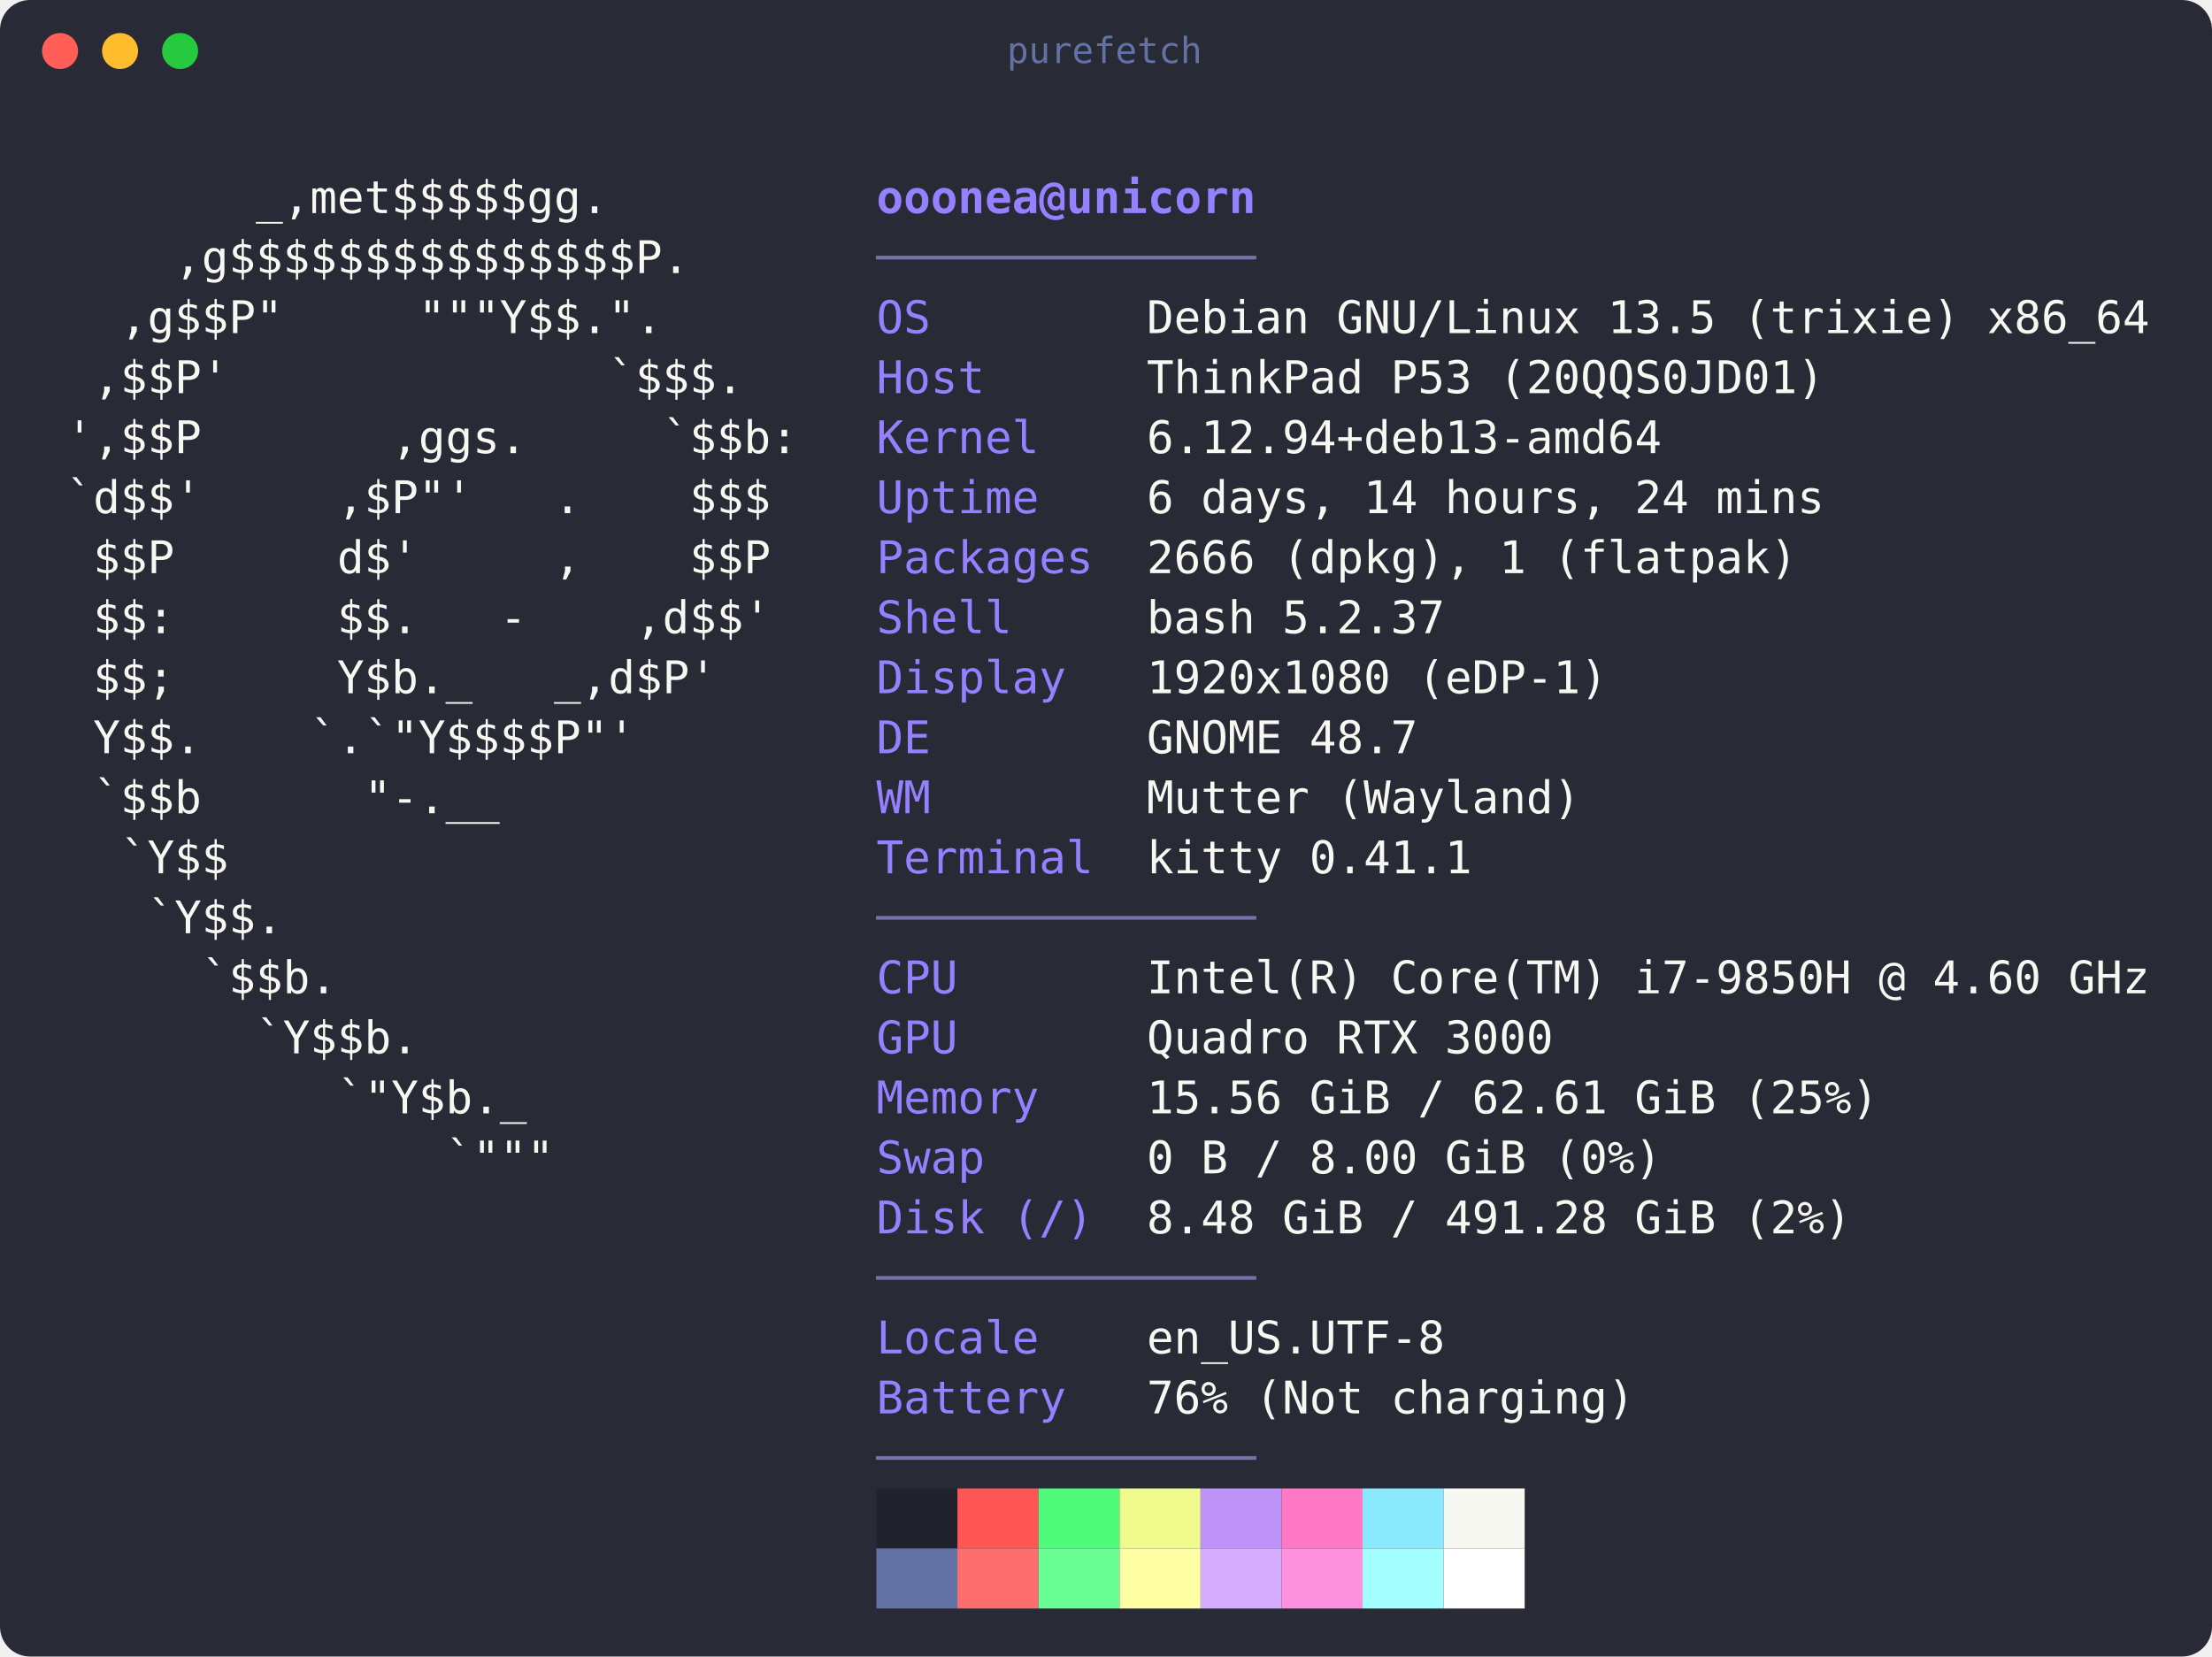
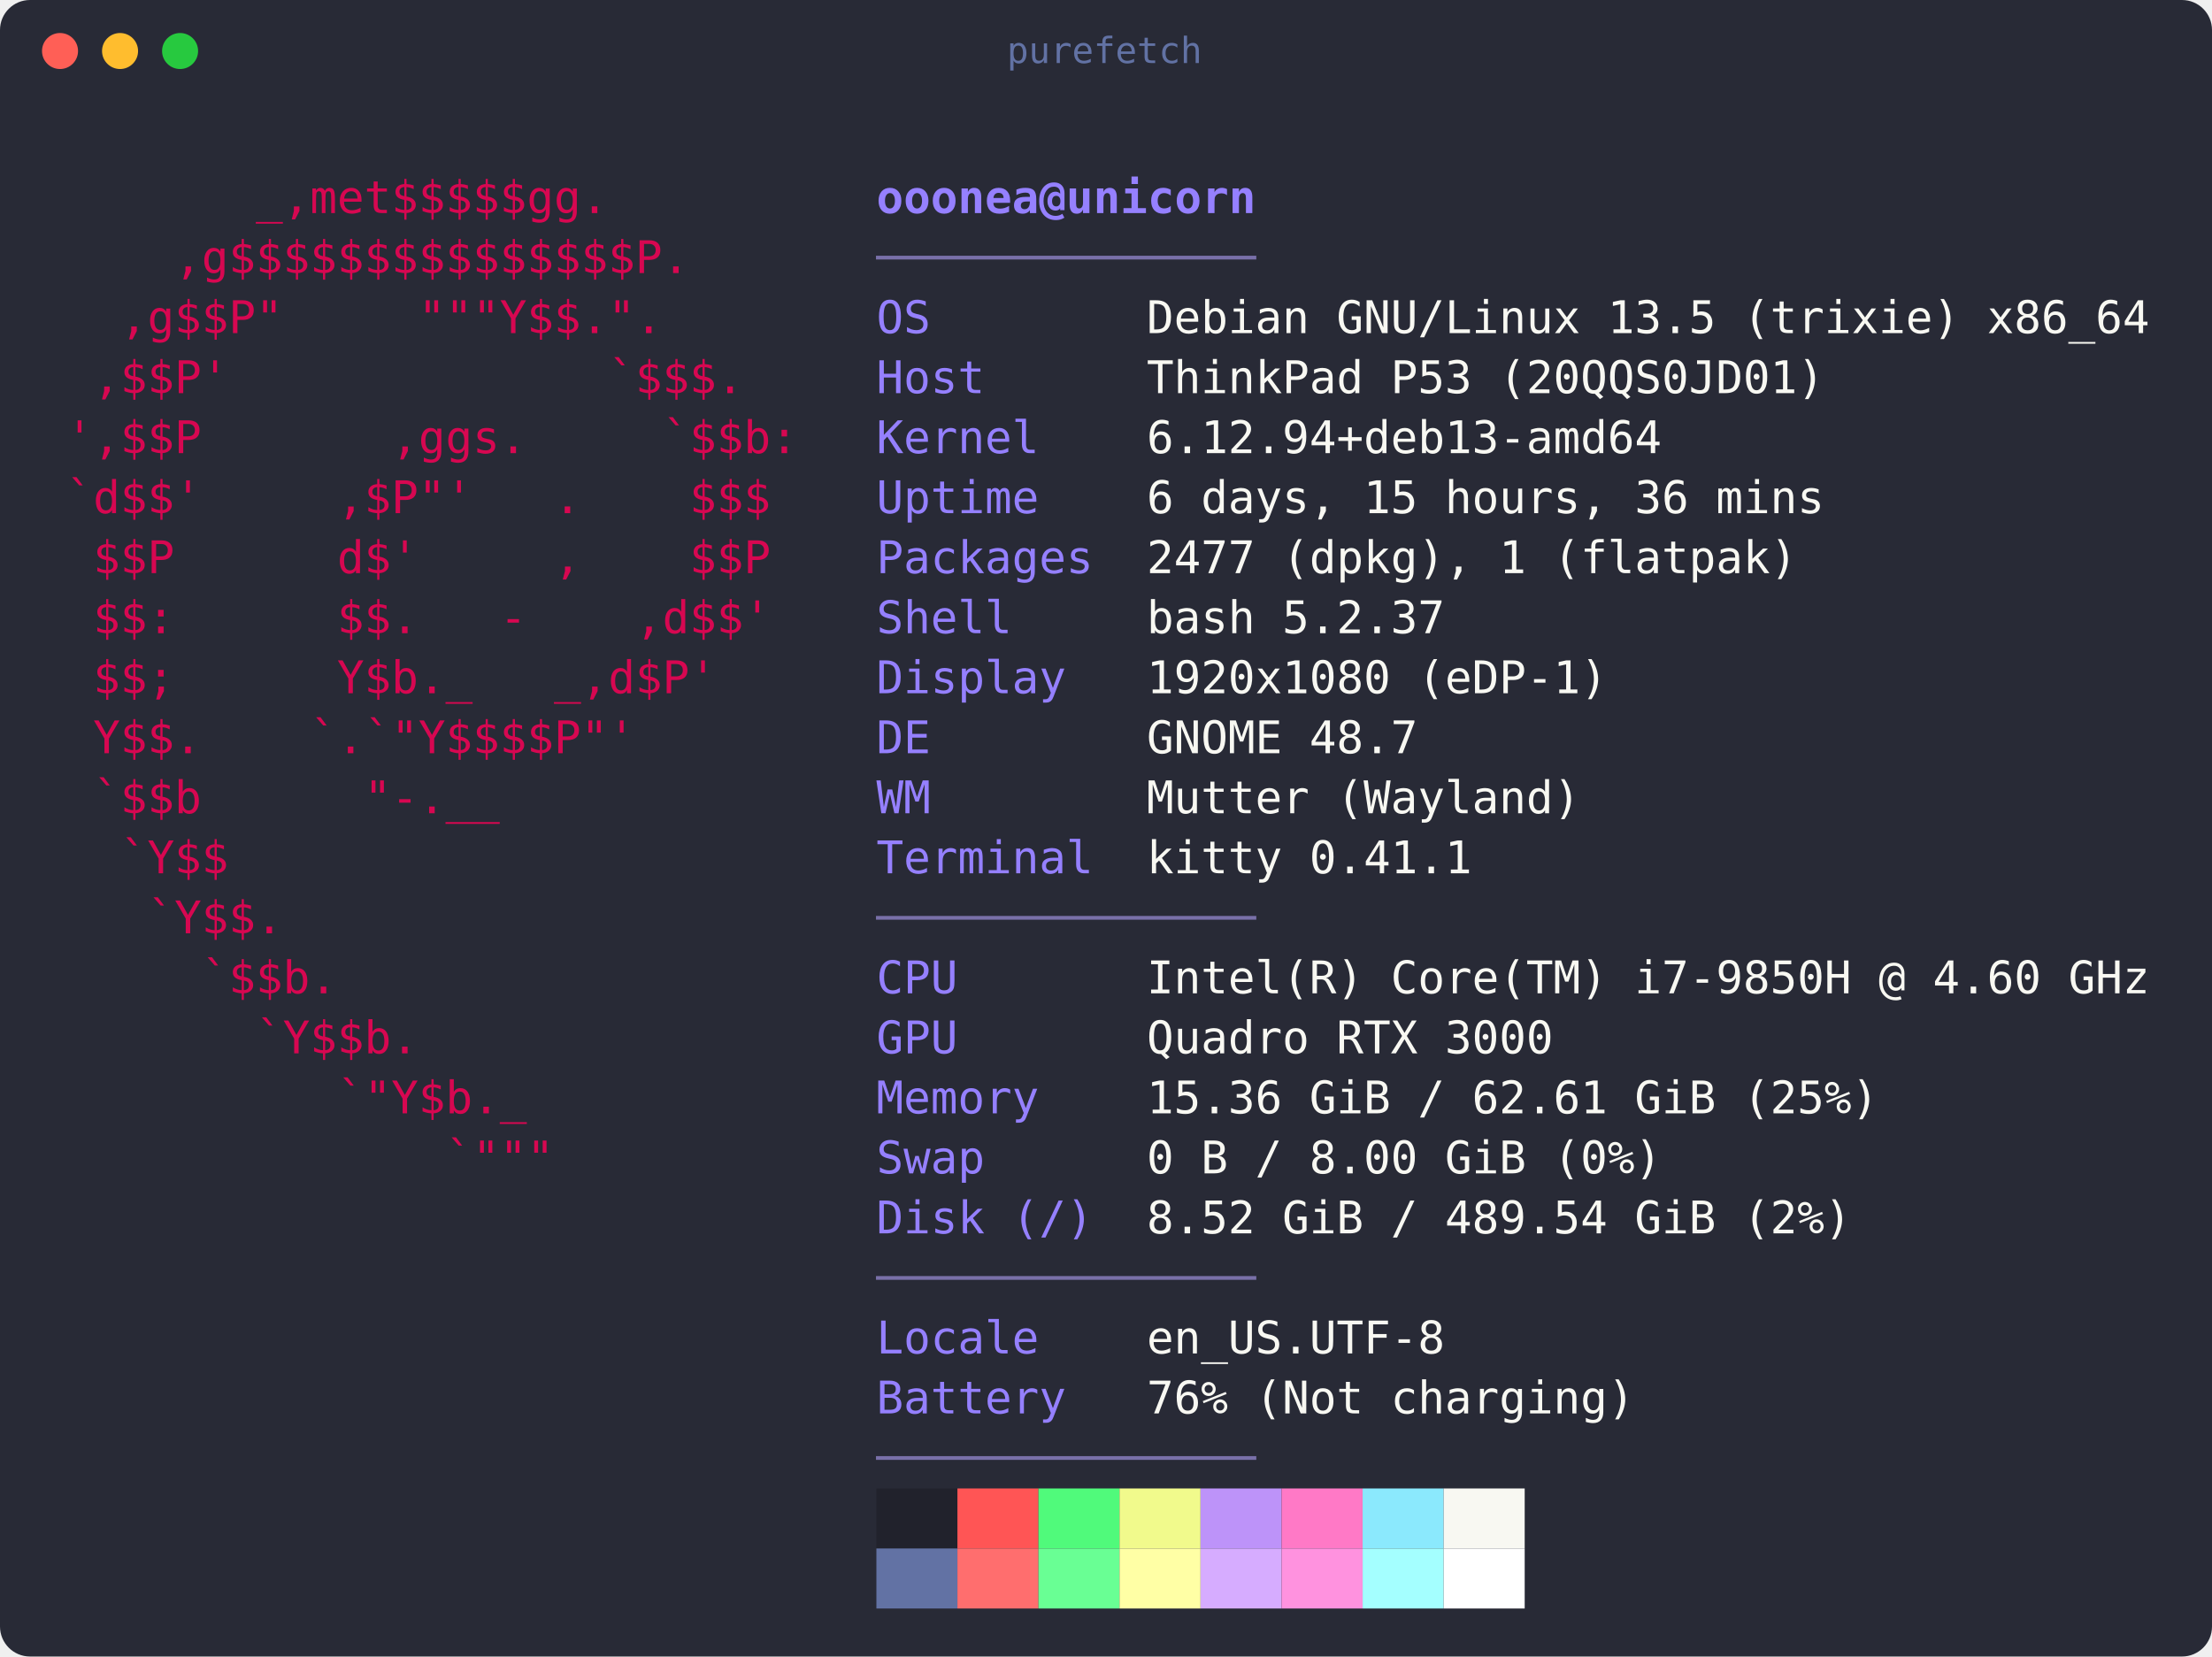
<svg xmlns="http://www.w3.org/2000/svg" width="737" height="552" viewBox="0 0 737 552" font-family="ui-monospace, 'DejaVu Sans Mono', 'JetBrains Mono', monospace" font-size="15">
  <rect width="737" height="552" rx="10" fill="#282a36" />
  <circle cx="20" cy="17" r="6" fill="#ff5f56" />
  <circle cx="40" cy="17" r="6" fill="#ffbd2e" />
  <circle cx="60" cy="17" r="6" fill="#27c93f" />
  <text x="368" y="21" fill="#6272a4" text-anchor="middle" font-size="12">purefetch</text>
-   <text x="22.0" y="71.0" fill="#f8f8f2" xml:space="preserve">       _,met$$$$$gg.</text>
+   <text x="22.0" y="71.0" fill="#d70751" xml:space="preserve">       _,met$$$$$gg.</text>
  <text x="292.0" y="71.0" fill="#9580ff" xml:space="preserve" font-weight="bold">ooonea@unicorn</text>
-   <text x="22.0" y="91.0" fill="#f8f8f2" xml:space="preserve">    ,g$$$$$$$$$$$$$$$P.</text>
+   <text x="22.0" y="91.0" fill="#d70751" xml:space="preserve">    ,g$$$$$$$$$$$$$$$P.</text>
  <text x="292.0" y="91.0" fill="#7970a9" xml:space="preserve">──────────────</text>
-   <text x="22.0" y="111.0" fill="#f8f8f2" xml:space="preserve">  ,g$$P"     """Y$$.".</text>
+   <text x="22.0" y="111.0" fill="#d70751" xml:space="preserve">  ,g$$P"     """Y$$.".</text>
  <text x="292.0" y="111.0" fill="#9580ff" xml:space="preserve">OS      </text>
  <text x="364.0" y="111.0" fill="#f8f8f2" xml:space="preserve">  Debian GNU/Linux 13.5 (trixie) x86_64</text>
-   <text x="22.0" y="131.0" fill="#f8f8f2" xml:space="preserve"> ,$$P'              `$$$.</text>
+   <text x="22.0" y="131.0" fill="#d70751" xml:space="preserve"> ,$$P'              `$$$.</text>
  <text x="292.0" y="131.0" fill="#9580ff" xml:space="preserve">Host    </text>
  <text x="364.0" y="131.0" fill="#f8f8f2" xml:space="preserve">  ThinkPad P53 (20QQS0JD01)</text>
-   <text x="22.0" y="151.0" fill="#f8f8f2" xml:space="preserve">',$$P       ,ggs.     `$$b:</text>
+   <text x="22.0" y="151.0" fill="#d70751" xml:space="preserve">',$$P       ,ggs.     `$$b:</text>
  <text x="292.0" y="151.0" fill="#9580ff" xml:space="preserve">Kernel  </text>
  <text x="364.0" y="151.0" fill="#f8f8f2" xml:space="preserve">  6.12.94+deb13-amd64</text>
-   <text x="22.0" y="171.0" fill="#f8f8f2" xml:space="preserve">`d$$'     ,$P"'   .    $$$</text>
+   <text x="22.0" y="171.0" fill="#d70751" xml:space="preserve">`d$$'     ,$P"'   .    $$$</text>
  <text x="292.0" y="171.0" fill="#9580ff" xml:space="preserve">Uptime  </text>
-   <text x="364.0" y="171.0" fill="#f8f8f2" xml:space="preserve">  6 days, 14 hours, 24 mins</text>
-   <text x="22.0" y="191.0" fill="#f8f8f2" xml:space="preserve"> $$P      d$'     ,    $$P</text>
+   <text x="364.0" y="171.0" fill="#f8f8f2" xml:space="preserve">  6 days, 15 hours, 36 mins</text>
+   <text x="22.0" y="191.0" fill="#d70751" xml:space="preserve"> $$P      d$'     ,    $$P</text>
  <text x="292.0" y="191.0" fill="#9580ff" xml:space="preserve">Packages</text>
-   <text x="364.0" y="191.0" fill="#f8f8f2" xml:space="preserve">  2666 (dpkg), 1 (flatpak)</text>
-   <text x="22.0" y="211.0" fill="#f8f8f2" xml:space="preserve"> $$:      $$.   -    ,d$$'</text>
+   <text x="364.0" y="191.0" fill="#f8f8f2" xml:space="preserve">  2477 (dpkg), 1 (flatpak)</text>
+   <text x="22.0" y="211.0" fill="#d70751" xml:space="preserve"> $$:      $$.   -    ,d$$'</text>
  <text x="292.0" y="211.0" fill="#9580ff" xml:space="preserve">Shell   </text>
  <text x="364.0" y="211.0" fill="#f8f8f2" xml:space="preserve">  bash 5.2.37</text>
-   <text x="22.0" y="231.0" fill="#f8f8f2" xml:space="preserve"> $$;      Y$b._   _,d$P'</text>
+   <text x="22.0" y="231.0" fill="#d70751" xml:space="preserve"> $$;      Y$b._   _,d$P'</text>
  <text x="292.0" y="231.0" fill="#9580ff" xml:space="preserve">Display </text>
  <text x="364.0" y="231.0" fill="#f8f8f2" xml:space="preserve">  1920x1080 (eDP-1)</text>
-   <text x="22.0" y="251.0" fill="#f8f8f2" xml:space="preserve"> Y$$.    `.`"Y$$$$P"'</text>
+   <text x="22.0" y="251.0" fill="#d70751" xml:space="preserve"> Y$$.    `.`"Y$$$$P"'</text>
  <text x="292.0" y="251.0" fill="#9580ff" xml:space="preserve">DE      </text>
  <text x="364.0" y="251.0" fill="#f8f8f2" xml:space="preserve">  GNOME 48.7</text>
-   <text x="22.0" y="271.0" fill="#f8f8f2" xml:space="preserve"> `$$b      "-.__</text>
+   <text x="22.0" y="271.0" fill="#d70751" xml:space="preserve"> `$$b      "-.__</text>
  <text x="292.0" y="271.0" fill="#9580ff" xml:space="preserve">WM      </text>
  <text x="364.0" y="271.0" fill="#f8f8f2" xml:space="preserve">  Mutter (Wayland)</text>
-   <text x="22.0" y="291.0" fill="#f8f8f2" xml:space="preserve">  `Y$$</text>
+   <text x="22.0" y="291.0" fill="#d70751" xml:space="preserve">  `Y$$</text>
  <text x="292.0" y="291.0" fill="#9580ff" xml:space="preserve">Terminal</text>
  <text x="364.0" y="291.0" fill="#f8f8f2" xml:space="preserve">  kitty 0.41.1</text>
-   <text x="22.0" y="311.0" fill="#f8f8f2" xml:space="preserve">   `Y$$.</text>
+   <text x="22.0" y="311.0" fill="#d70751" xml:space="preserve">   `Y$$.</text>
  <text x="292.0" y="311.0" fill="#7970a9" xml:space="preserve">──────────────</text>
-   <text x="22.0" y="331.0" fill="#f8f8f2" xml:space="preserve">     `$$b.</text>
+   <text x="22.0" y="331.0" fill="#d70751" xml:space="preserve">     `$$b.</text>
  <text x="292.0" y="331.0" fill="#9580ff" xml:space="preserve">CPU     </text>
  <text x="364.0" y="331.0" fill="#f8f8f2" xml:space="preserve">  Intel(R) Core(TM) i7-9850H @ 4.60 GHz</text>
-   <text x="22.0" y="351.0" fill="#f8f8f2" xml:space="preserve">       `Y$$b.</text>
+   <text x="22.0" y="351.0" fill="#d70751" xml:space="preserve">       `Y$$b.</text>
  <text x="292.0" y="351.0" fill="#9580ff" xml:space="preserve">GPU     </text>
  <text x="364.0" y="351.0" fill="#f8f8f2" xml:space="preserve">  Quadro RTX 3000</text>
-   <text x="22.0" y="371.0" fill="#f8f8f2" xml:space="preserve">          `"Y$b._</text>
+   <text x="22.0" y="371.0" fill="#d70751" xml:space="preserve">          `"Y$b._</text>
  <text x="292.0" y="371.0" fill="#9580ff" xml:space="preserve">Memory  </text>
-   <text x="364.0" y="371.0" fill="#f8f8f2" xml:space="preserve">  15.56 GiB / 62.61 GiB (25%)</text>
-   <text x="22.0" y="391.0" fill="#f8f8f2" xml:space="preserve">              `"""</text>
+   <text x="364.0" y="371.0" fill="#f8f8f2" xml:space="preserve">  15.36 GiB / 62.61 GiB (25%)</text>
+   <text x="22.0" y="391.0" fill="#d70751" xml:space="preserve">              `"""</text>
  <text x="292.0" y="391.0" fill="#9580ff" xml:space="preserve">Swap    </text>
  <text x="364.0" y="391.0" fill="#f8f8f2" xml:space="preserve">  0 B / 8.00 GiB (0%)</text>
  <text x="292.0" y="411.0" fill="#9580ff" xml:space="preserve">Disk (/)</text>
-   <text x="364.0" y="411.0" fill="#f8f8f2" xml:space="preserve">  8.48 GiB / 491.28 GiB (2%)</text>
+   <text x="364.0" y="411.0" fill="#f8f8f2" xml:space="preserve">  8.52 GiB / 489.54 GiB (2%)</text>
  <text x="292.0" y="431.0" fill="#7970a9" xml:space="preserve">──────────────</text>
  <text x="292.0" y="451.0" fill="#9580ff" xml:space="preserve">Locale  </text>
  <text x="364.0" y="451.0" fill="#f8f8f2" xml:space="preserve">  en_US.UTF-8</text>
  <text x="292.0" y="471.0" fill="#9580ff" xml:space="preserve">Battery </text>
  <text x="364.0" y="471.0" fill="#f8f8f2" xml:space="preserve">  76% (Not charging)</text>
  <text x="292.0" y="491.0" fill="#7970a9" xml:space="preserve">──────────────</text>
  <rect x="292.0" y="496.0" width="27.0" height="20.0" fill="#21222c" />
  <rect x="319.0" y="496.0" width="27.0" height="20.0" fill="#ff5555" />
  <rect x="346.0" y="496.0" width="27.0" height="20.0" fill="#50fa7b" />
  <rect x="373.0" y="496.0" width="27.0" height="20.0" fill="#f1fa8c" />
  <rect x="400.0" y="496.0" width="27.0" height="20.0" fill="#bd93f9" />
  <rect x="427.0" y="496.0" width="27.0" height="20.0" fill="#ff79c6" />
  <rect x="454.0" y="496.0" width="27.0" height="20.0" fill="#8be9fd" />
  <rect x="481.0" y="496.0" width="27.0" height="20.0" fill="#f8f8f2" />
  <rect x="292.0" y="516.0" width="27.0" height="20.0" fill="#6272a4" />
  <rect x="319.0" y="516.0" width="27.0" height="20.0" fill="#ff6e6e" />
  <rect x="346.0" y="516.0" width="27.0" height="20.0" fill="#69ff94" />
  <rect x="373.0" y="516.0" width="27.0" height="20.0" fill="#ffffa5" />
  <rect x="400.0" y="516.0" width="27.0" height="20.0" fill="#d6acff" />
  <rect x="427.0" y="516.0" width="27.0" height="20.0" fill="#ff92df" />
  <rect x="454.0" y="516.0" width="27.0" height="20.0" fill="#a4ffff" />
  <rect x="481.0" y="516.0" width="27.0" height="20.0" fill="#ffffff" />
</svg>
